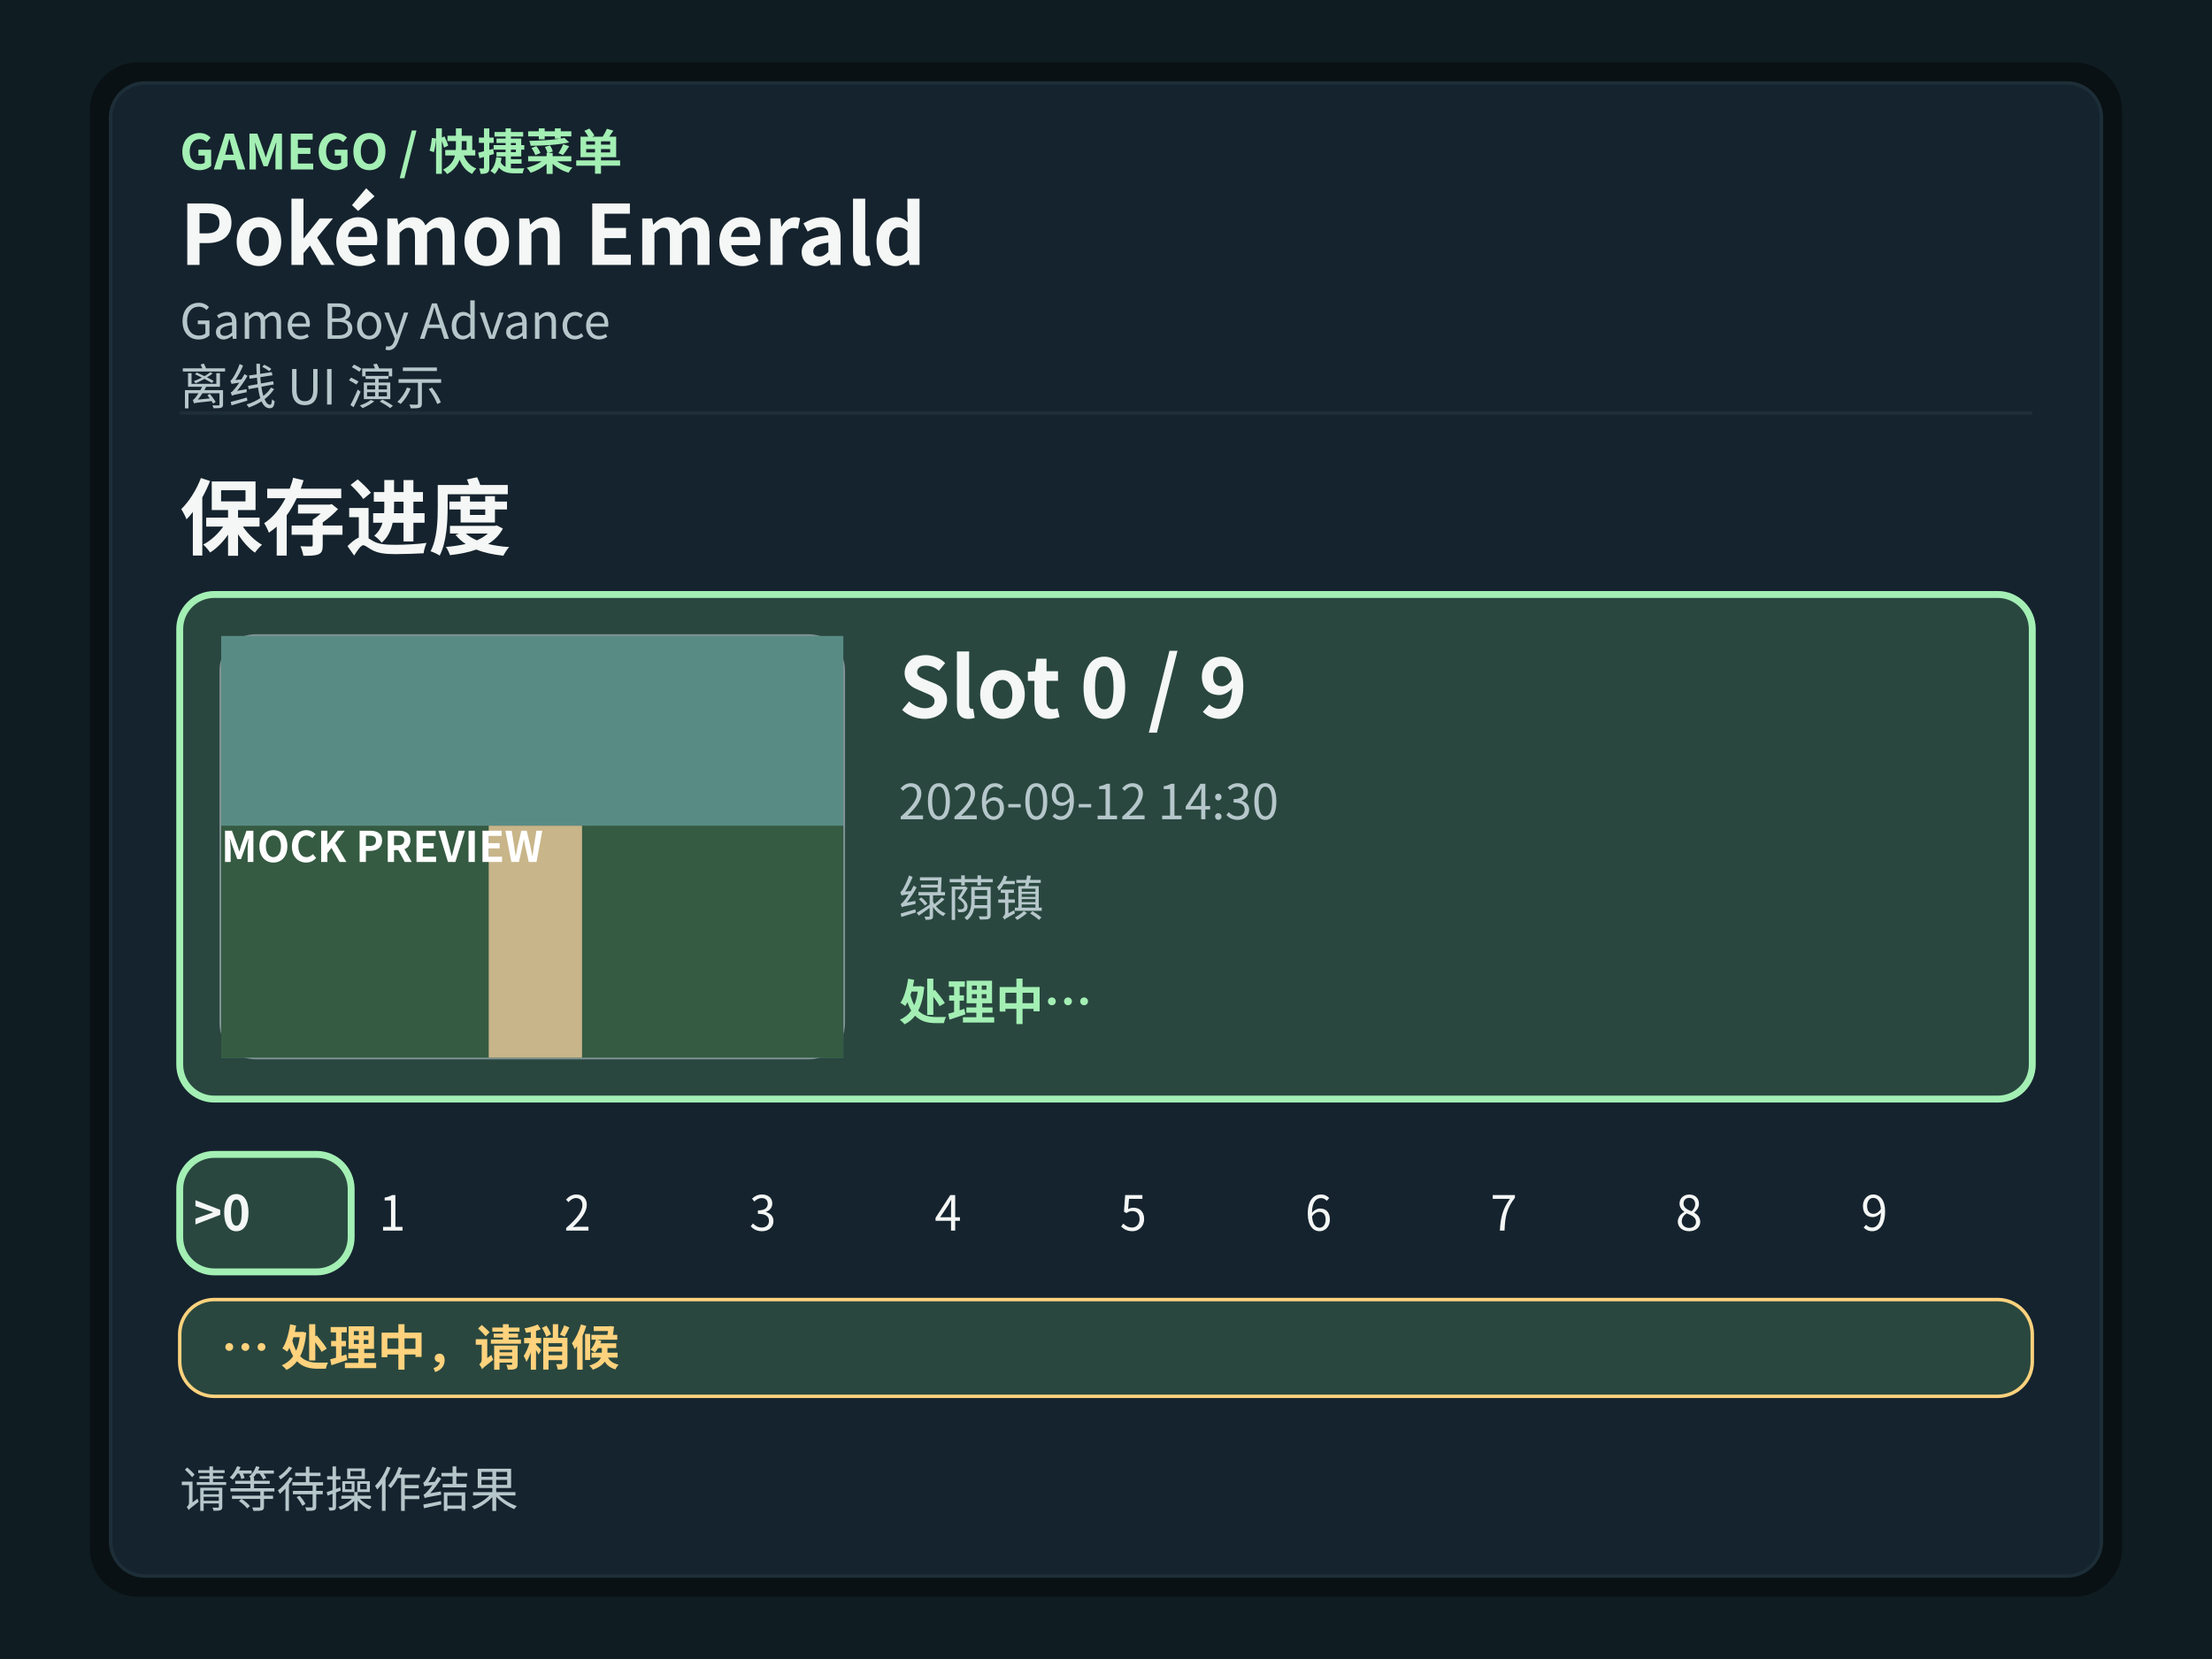
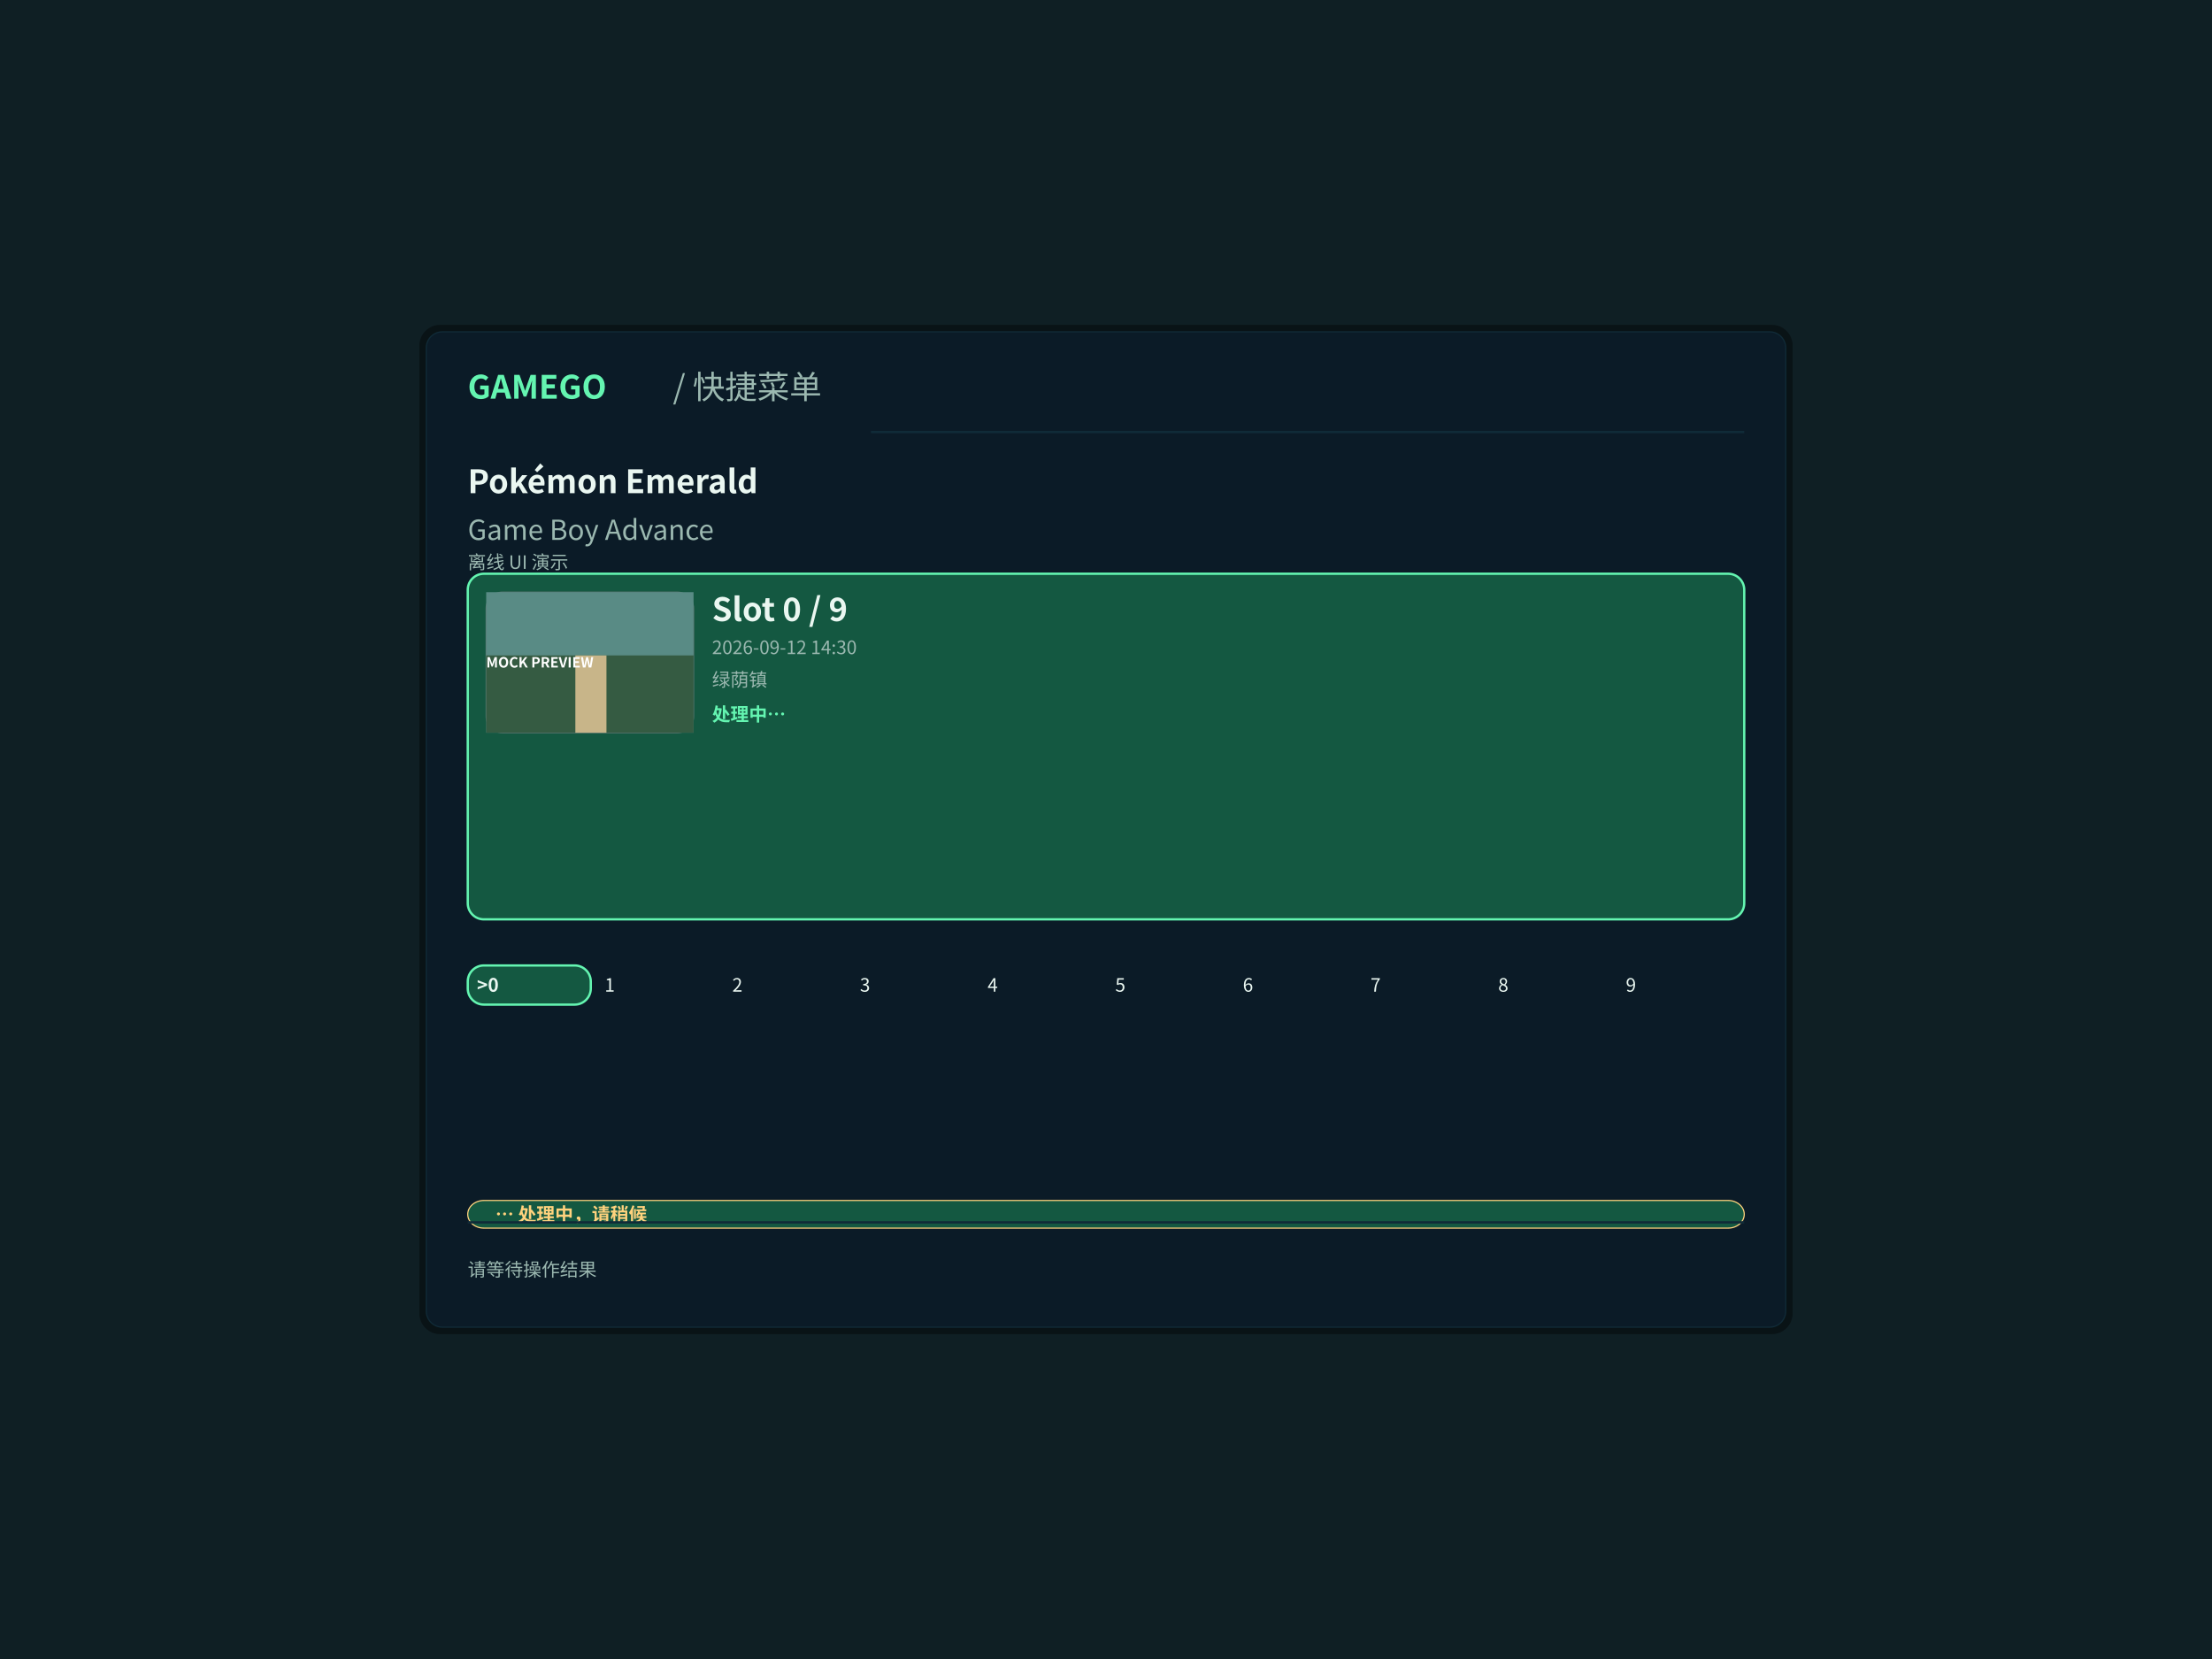
<svg xmlns="http://www.w3.org/2000/svg" width="640" height="480" viewBox="0 0 640 480">
  <rect width="100%" height="100%" fill="#456657" />
-   <rect x="0" y="0" width="640" height="480" rx="0" fill="#071018" fill-opacity="0.851" stroke="#000000" stroke-opacity="0" stroke-width="0" />
-   <rect x="26" y="18" width="588" height="444" rx="14" fill="#000000" fill-opacity="0.4" stroke="#000000" stroke-opacity="0" stroke-width="0" />
-   <rect x="32" y="24" width="576" height="432" rx="10" fill="#15232e" fill-opacity="1" stroke="#1d2e38" stroke-opacity="1" stroke-width="1" />
+   <rect x="0" y="0" width="640" height="480" rx="0" fill="#07131c" fill-opacity="0.851" stroke="#000000" stroke-opacity="0" stroke-width="0" />
+   <rect x="121.333" y="94" width="397.333" height="292" rx="6" fill="#000000" fill-opacity="0.4" stroke="#000000" stroke-opacity="0" stroke-width="0" />
+   <rect x="123.333" y="96" width="393.333" height="288" rx="4.667" fill="#0b1b27" fill-opacity="1" stroke="#102b38" stroke-opacity="1" stroke-width="0.333" />
  <defs>
    <clipPath id="c0">
-       <rect x="52" y="36" width="536" height="16" />
+       <rect x="135.333" y="106.667" width="56.667" height="10.667" />
    </clipPath>
  </defs>
-   <text x="52" y="49.04" fill="#a3efb4" font-size="14" font-weight="600" font-family="PingFang SC,Noto Sans CJK SC,sans-serif" clip-path="url(#c0)">GAMEGO  /  快捷菜单</text>
+   <text x="135.333" y="115.36" fill="#64f5b1" font-size="9.333" font-weight="600" font-family="PingFang SC,Noto Sans CJK SC,sans-serif" clip-path="url(#c0)">GAMEGO</text>
  <defs>
    <clipPath id="c1">
-       <rect x="52" y="54" width="536" height="28" />
+       <rect x="194.667" y="106.667" width="310" height="10.667" />
    </clipPath>
  </defs>
-   <text x="52" y="76.64" fill="#f4f7f5" font-size="24" font-weight="600" font-family="PingFang SC,Noto Sans CJK SC,sans-serif" clip-path="url(#c1)">Pokémon Emerald</text>
+   <text x="194.667" y="115.36" fill="#9bb8b0" font-size="9.333" font-weight="400" font-family="PingFang SC,Noto Sans CJK SC,sans-serif" clip-path="url(#c1)">/  快捷菜单</text>
+   <rect x="252" y="124.667" width="252.667" height="0.667" rx="0" fill="#102b38" fill-opacity="1" stroke="#000000" stroke-opacity="0" stroke-width="0" />
  <defs>
    <clipPath id="c2">
-       <rect x="52" y="84" width="536" height="18" />
+       <rect x="135.333" y="132.667" width="369.333" height="13.333" />
    </clipPath>
  </defs>
-   <text x="52" y="98.04" fill="#b6c7cb" font-size="14" font-weight="400" font-family="PingFang SC,Noto Sans CJK SC,sans-serif" clip-path="url(#c2)">Game Boy Advance</text>
+   <text x="135.333" y="142.693" fill="#eaf7f1" font-size="9.333" font-weight="600" font-family="PingFang SC,Noto Sans CJK SC,sans-serif" clip-path="url(#c2)">Pokémon Emerald</text>
  <defs>
    <clipPath id="c3">
-       <rect x="52" y="104" width="536" height="16" />
+       <rect x="135.333" y="148" width="369.333" height="10.667" />
    </clipPath>
  </defs>
-   <text x="52" y="117.04" fill="#b6c7cb" font-size="14" font-weight="400" font-family="PingFang SC,Noto Sans CJK SC,sans-serif" clip-path="url(#c3)">离线 UI 演示</text>
-   <rect x="52" y="119" width="536" height="1" rx="0" fill="#1d2e38" fill-opacity="1" stroke="#000000" stroke-opacity="0" stroke-width="0" />
+   <text x="135.333" y="156.213" fill="#9bb8b0" font-size="8" font-weight="400" font-family="PingFang SC,Noto Sans CJK SC,sans-serif" clip-path="url(#c3)">Game Boy Advance</text>
  <defs>
    <clipPath id="c4">
-       <rect x="52" y="132" width="536" height="36" />
+       <rect x="135.333" y="158.667" width="369.333" height="8" />
    </clipPath>
  </defs>
-   <text x="52" y="158.64" fill="#f4f7f5" font-size="24" font-weight="600" font-family="PingFang SC,Noto Sans CJK SC,sans-serif" clip-path="url(#c4)">保存进度</text>
-   <rect x="52" y="172" width="536" height="146" rx="10" fill="#29473f" fill-opacity="1" stroke="#a3efb4" stroke-opacity="1" stroke-width="2" />
-   <rect x="64" y="184" width="180" height="122" rx="10" fill="#071018" fill-opacity="0.851" stroke="#829397" stroke-opacity="1" stroke-width="1" />
-   <rect x="64" y="184" width="180" height="122" rx="0" fill="#598b85" fill-opacity="1" stroke="#000000" stroke-opacity="0" stroke-width="0" />
-   <rect x="64" y="238.9" width="180" height="67.1" rx="0" fill="#355b42" fill-opacity="1" stroke="#000000" stroke-opacity="0" stroke-width="0" />
-   <rect x="141.4" y="238.9" width="27" height="67.1" rx="0" fill="#c8b589" fill-opacity="1" stroke="#000000" stroke-opacity="0" stroke-width="0" />
+   <text x="135.333" y="164.587" fill="#9bb8b0" font-size="5.333" font-weight="400" font-family="PingFang SC,Noto Sans CJK SC,sans-serif" clip-path="url(#c4)">离线 UI 演示</text>
  <defs>
    <clipPath id="c5">
-       <rect x="64" y="184" width="180" height="122" />
+       <rect x="135.333" y="166" width="369.333" height="25.333" />
    </clipPath>
  </defs>
-   <text x="64" y="249.392" fill="#ffffff" font-size="12.2" font-weight="600" font-family="PingFang SC,Noto Sans CJK SC,sans-serif" clip-path="url(#c5)">MOCK PREVIEW</text>
+   <text x="135.333" y="182.027" fill="#eaf7f1" font-size="9.333" font-weight="600" font-family="PingFang SC,Noto Sans CJK SC,sans-serif" clip-path="url(#c5)">保存进度</text>
+   <rect x="135.333" y="166" width="369.333" height="100" rx="4.667" fill="#145841" fill-opacity="1" stroke="#64f5b1" stroke-opacity="1" stroke-width="0.667" />
+   <rect x="140.667" y="171.333" width="60" height="40.667" rx="4.667" fill="#07131c" fill-opacity="0.851" stroke="#5f7774" stroke-opacity="1" stroke-width="0.333" />
+   <rect x="140.667" y="171.333" width="60" height="40.667" rx="0" fill="#598b85" fill-opacity="1" stroke="#000000" stroke-opacity="0" stroke-width="0" />
+   <rect x="140.667" y="189.633" width="60" height="22.367" rx="0" fill="#355b42" fill-opacity="1" stroke="#000000" stroke-opacity="0" stroke-width="0" />
+   <rect x="166.467" y="189.633" width="9" height="22.367" rx="0" fill="#c8b589" fill-opacity="1" stroke="#000000" stroke-opacity="0" stroke-width="0" />
  <defs>
    <clipPath id="c6">
-       <rect x="260" y="184" width="316" height="30" />
+       <rect x="140.667" y="171.333" width="60" height="40.667" />
    </clipPath>
  </defs>
-   <text x="260" y="207.64" fill="#f4f7f5" font-size="24" font-weight="600" font-family="PingFang SC,Noto Sans CJK SC,sans-serif" clip-path="url(#c6)">Slot 0  /  9</text>
+   <text x="140.667" y="193.131" fill="#ffffff" font-size="4.067" font-weight="600" font-family="PingFang SC,Noto Sans CJK SC,sans-serif" clip-path="url(#c6)">MOCK PREVIEW</text>
  <defs>
    <clipPath id="c7">
-       <rect x="260" y="220" width="316" height="24" />
+       <rect x="206" y="171.333" width="298.667" height="10" />
    </clipPath>
  </defs>
-   <text x="260" y="237.04" fill="#b6c7cb" font-size="14" font-weight="400" font-family="PingFang SC,Noto Sans CJK SC,sans-serif" clip-path="url(#c7)">2026-09-12 14:30</text>
+   <text x="206" y="179.693" fill="#eaf7f1" font-size="9.333" font-weight="600" font-family="PingFang SC,Noto Sans CJK SC,sans-serif" clip-path="url(#c7)">Slot 0  /  9</text>
  <defs>
    <clipPath id="c8">
-       <rect x="260" y="248" width="316" height="24" />
+       <rect x="206" y="183.333" width="298.667" height="8" />
    </clipPath>
  </defs>
-   <text x="260" y="265.04" fill="#b6c7cb" font-size="14" font-weight="400" font-family="PingFang SC,Noto Sans CJK SC,sans-serif" clip-path="url(#c8)">绿荫镇</text>
+   <text x="206" y="189.253" fill="#9bb8b0" font-size="5.333" font-weight="400" font-family="PingFang SC,Noto Sans CJK SC,sans-serif" clip-path="url(#c8)">2026-09-12 14:30</text>
  <defs>
    <clipPath id="c9">
-       <rect x="260" y="278" width="316" height="24" />
+       <rect x="206" y="192.667" width="298.667" height="8" />
    </clipPath>
  </defs>
-   <text x="260" y="295.04" fill="#a3efb4" font-size="14" font-weight="600" font-family="PingFang SC,Noto Sans CJK SC,sans-serif" clip-path="url(#c9)">处理中…</text>
-   <rect x="52" y="334" width="49.6" height="34" rx="10" fill="#29473f" fill-opacity="1" stroke="#a3efb4" stroke-opacity="1" stroke-width="2" />
+   <text x="206" y="198.587" fill="#9bb8b0" font-size="5.333" font-weight="400" font-family="PingFang SC,Noto Sans CJK SC,sans-serif" clip-path="url(#c9)">绿荫镇</text>
  <defs>
    <clipPath id="c10">
-       <rect x="56" y="334" width="41.6" height="34" />
+       <rect x="206" y="202.667" width="298.667" height="8" />
    </clipPath>
  </defs>
-   <text x="56" y="356.04" fill="#f4f7f5" font-size="14" font-weight="600" font-family="PingFang SC,Noto Sans CJK SC,sans-serif" clip-path="url(#c10)">&gt;0 </text>
-   <rect x="105.6" y="334" width="49.6" height="34" rx="10" fill="#15232e" fill-opacity="1" stroke="#000000" stroke-opacity="0" stroke-width="0" />
+   <text x="206" y="208.587" fill="#64f5b1" font-size="5.333" font-weight="600" font-family="PingFang SC,Noto Sans CJK SC,sans-serif" clip-path="url(#c10)">处理中…</text>
+   <rect x="135.333" y="279.333" width="35.6" height="11.333" rx="4.667" fill="#145841" fill-opacity="1" stroke="#64f5b1" stroke-opacity="1" stroke-width="0.667" />
  <defs>
    <clipPath id="c11">
-       <rect x="109.6" y="334" width="41.6" height="34" />
+       <rect x="138" y="279.333" width="30.267" height="11.333" />
    </clipPath>
  </defs>
-   <text x="109.6" y="356.04" fill="#f4f7f5" font-size="14" font-weight="400" font-family="PingFang SC,Noto Sans CJK SC,sans-serif" clip-path="url(#c11)"> 1 </text>
-   <rect x="159.2" y="334" width="49.6" height="34" rx="10" fill="#15232e" fill-opacity="1" stroke="#000000" stroke-opacity="0" stroke-width="0" />
+   <text x="138" y="286.92" fill="#eaf7f1" font-size="5.333" font-weight="600" font-family="PingFang SC,Noto Sans CJK SC,sans-serif" clip-path="url(#c11)">&gt;0 </text>
+   <rect x="172.267" y="279.333" width="35.6" height="11.333" rx="4.667" fill="#0b1b27" fill-opacity="1" stroke="#000000" stroke-opacity="0" stroke-width="0" />
  <defs>
    <clipPath id="c12">
-       <rect x="163.2" y="334" width="41.6" height="34" />
+       <rect x="174.933" y="279.333" width="30.267" height="11.333" />
    </clipPath>
  </defs>
-   <text x="163.2" y="356.04" fill="#f4f7f5" font-size="14" font-weight="400" font-family="PingFang SC,Noto Sans CJK SC,sans-serif" clip-path="url(#c12)"> 2 </text>
-   <rect x="212.8" y="334" width="49.6" height="34" rx="10" fill="#15232e" fill-opacity="1" stroke="#000000" stroke-opacity="0" stroke-width="0" />
+   <text x="174.933" y="286.92" fill="#eaf7f1" font-size="5.333" font-weight="400" font-family="PingFang SC,Noto Sans CJK SC,sans-serif" clip-path="url(#c12)"> 1 </text>
+   <rect x="209.2" y="279.333" width="35.6" height="11.333" rx="4.667" fill="#0b1b27" fill-opacity="1" stroke="#000000" stroke-opacity="0" stroke-width="0" />
  <defs>
    <clipPath id="c13">
-       <rect x="216.8" y="334" width="41.6" height="34" />
+       <rect x="211.867" y="279.333" width="30.267" height="11.333" />
    </clipPath>
  </defs>
-   <text x="216.8" y="356.04" fill="#f4f7f5" font-size="14" font-weight="400" font-family="PingFang SC,Noto Sans CJK SC,sans-serif" clip-path="url(#c13)"> 3 </text>
-   <rect x="266.4" y="334" width="49.6" height="34" rx="10" fill="#15232e" fill-opacity="1" stroke="#000000" stroke-opacity="0" stroke-width="0" />
+   <text x="211.867" y="286.92" fill="#eaf7f1" font-size="5.333" font-weight="400" font-family="PingFang SC,Noto Sans CJK SC,sans-serif" clip-path="url(#c13)"> 2 </text>
+   <rect x="246.133" y="279.333" width="35.6" height="11.333" rx="4.667" fill="#0b1b27" fill-opacity="1" stroke="#000000" stroke-opacity="0" stroke-width="0" />
  <defs>
    <clipPath id="c14">
-       <rect x="270.4" y="334" width="41.6" height="34" />
+       <rect x="248.8" y="279.333" width="30.267" height="11.333" />
    </clipPath>
  </defs>
-   <text x="270.4" y="356.04" fill="#f4f7f5" font-size="14" font-weight="400" font-family="PingFang SC,Noto Sans CJK SC,sans-serif" clip-path="url(#c14)"> 4 </text>
-   <rect x="320" y="334" width="49.6" height="34" rx="10" fill="#15232e" fill-opacity="1" stroke="#000000" stroke-opacity="0" stroke-width="0" />
+   <text x="248.8" y="286.92" fill="#eaf7f1" font-size="5.333" font-weight="400" font-family="PingFang SC,Noto Sans CJK SC,sans-serif" clip-path="url(#c14)"> 3 </text>
+   <rect x="283.067" y="279.333" width="35.6" height="11.333" rx="4.667" fill="#0b1b27" fill-opacity="1" stroke="#000000" stroke-opacity="0" stroke-width="0" />
  <defs>
    <clipPath id="c15">
-       <rect x="324" y="334" width="41.6" height="34" />
+       <rect x="285.733" y="279.333" width="30.267" height="11.333" />
    </clipPath>
  </defs>
-   <text x="324" y="356.04" fill="#f4f7f5" font-size="14" font-weight="400" font-family="PingFang SC,Noto Sans CJK SC,sans-serif" clip-path="url(#c15)"> 5 </text>
-   <rect x="373.6" y="334" width="49.6" height="34" rx="10" fill="#15232e" fill-opacity="1" stroke="#000000" stroke-opacity="0" stroke-width="0" />
+   <text x="285.733" y="286.92" fill="#eaf7f1" font-size="5.333" font-weight="400" font-family="PingFang SC,Noto Sans CJK SC,sans-serif" clip-path="url(#c15)"> 4 </text>
+   <rect x="320" y="279.333" width="35.6" height="11.333" rx="4.667" fill="#0b1b27" fill-opacity="1" stroke="#000000" stroke-opacity="0" stroke-width="0" />
  <defs>
    <clipPath id="c16">
-       <rect x="377.6" y="334" width="41.6" height="34" />
+       <rect x="322.667" y="279.333" width="30.267" height="11.333" />
    </clipPath>
  </defs>
-   <text x="377.6" y="356.04" fill="#f4f7f5" font-size="14" font-weight="400" font-family="PingFang SC,Noto Sans CJK SC,sans-serif" clip-path="url(#c16)"> 6 </text>
-   <rect x="427.2" y="334" width="49.6" height="34" rx="10" fill="#15232e" fill-opacity="1" stroke="#000000" stroke-opacity="0" stroke-width="0" />
+   <text x="322.667" y="286.92" fill="#eaf7f1" font-size="5.333" font-weight="400" font-family="PingFang SC,Noto Sans CJK SC,sans-serif" clip-path="url(#c16)"> 5 </text>
+   <rect x="356.933" y="279.333" width="35.6" height="11.333" rx="4.667" fill="#0b1b27" fill-opacity="1" stroke="#000000" stroke-opacity="0" stroke-width="0" />
  <defs>
    <clipPath id="c17">
-       <rect x="431.2" y="334" width="41.6" height="34" />
+       <rect x="359.6" y="279.333" width="30.267" height="11.333" />
    </clipPath>
  </defs>
-   <text x="431.2" y="356.04" fill="#f4f7f5" font-size="14" font-weight="400" font-family="PingFang SC,Noto Sans CJK SC,sans-serif" clip-path="url(#c17)"> 7 </text>
-   <rect x="480.8" y="334" width="49.6" height="34" rx="10" fill="#15232e" fill-opacity="1" stroke="#000000" stroke-opacity="0" stroke-width="0" />
+   <text x="359.6" y="286.92" fill="#eaf7f1" font-size="5.333" font-weight="400" font-family="PingFang SC,Noto Sans CJK SC,sans-serif" clip-path="url(#c17)"> 6 </text>
+   <rect x="393.867" y="279.333" width="35.6" height="11.333" rx="4.667" fill="#0b1b27" fill-opacity="1" stroke="#000000" stroke-opacity="0" stroke-width="0" />
  <defs>
    <clipPath id="c18">
-       <rect x="484.8" y="334" width="41.6" height="34" />
+       <rect x="396.533" y="279.333" width="30.267" height="11.333" />
    </clipPath>
  </defs>
-   <text x="484.8" y="356.04" fill="#f4f7f5" font-size="14" font-weight="400" font-family="PingFang SC,Noto Sans CJK SC,sans-serif" clip-path="url(#c18)"> 8 </text>
-   <rect x="534.4" y="334" width="49.6" height="34" rx="10" fill="#15232e" fill-opacity="1" stroke="#000000" stroke-opacity="0" stroke-width="0" />
+   <text x="396.533" y="286.92" fill="#eaf7f1" font-size="5.333" font-weight="400" font-family="PingFang SC,Noto Sans CJK SC,sans-serif" clip-path="url(#c18)"> 7 </text>
+   <rect x="430.8" y="279.333" width="35.6" height="11.333" rx="4.667" fill="#0b1b27" fill-opacity="1" stroke="#000000" stroke-opacity="0" stroke-width="0" />
  <defs>
    <clipPath id="c19">
-       <rect x="538.4" y="334" width="41.6" height="34" />
+       <rect x="433.467" y="279.333" width="30.267" height="11.333" />
    </clipPath>
  </defs>
-   <text x="538.4" y="356.04" fill="#f4f7f5" font-size="14" font-weight="400" font-family="PingFang SC,Noto Sans CJK SC,sans-serif" clip-path="url(#c19)"> 9 </text>
-   <rect x="52" y="376" width="536" height="28" rx="10" fill="#29473f" fill-opacity="1" stroke="#ffd27d" stroke-opacity="1" stroke-width="1" />
+   <text x="433.467" y="286.92" fill="#eaf7f1" font-size="5.333" font-weight="400" font-family="PingFang SC,Noto Sans CJK SC,sans-serif" clip-path="url(#c19)"> 8 </text>
+   <rect x="467.733" y="279.333" width="35.6" height="11.333" rx="4.667" fill="#0b1b27" fill-opacity="1" stroke="#000000" stroke-opacity="0" stroke-width="0" />
  <defs>
    <clipPath id="c20">
-       <rect x="64" y="376" width="512" height="28" />
+       <rect x="470.4" y="279.333" width="30.267" height="11.333" />
    </clipPath>
  </defs>
-   <text x="64" y="395.04" fill="#ffd27d" font-size="14" font-weight="600" font-family="PingFang SC,Noto Sans CJK SC,sans-serif" clip-path="url(#c20)">… 处理中，请稍候</text>
+   <text x="470.4" y="286.92" fill="#eaf7f1" font-size="5.333" font-weight="400" font-family="PingFang SC,Noto Sans CJK SC,sans-serif" clip-path="url(#c20)"> 9 </text>
+   <rect x="135.333" y="347.333" width="369.333" height="8" rx="4.667" fill="#145841" fill-opacity="1" stroke="#ffd27d" stroke-opacity="1" stroke-width="0.333" />
  <defs>
    <clipPath id="c21">
-       <rect x="52" y="418" width="536" height="26" />
+       <rect x="143.333" y="347.333" width="353.333" height="8" />
    </clipPath>
  </defs>
-   <text x="52" y="436.04" fill="#b6c7cb" font-size="14" font-weight="400" font-family="PingFang SC,Noto Sans CJK SC,sans-serif" clip-path="url(#c21)">请等待操作结果</text>
+   <text x="143.333" y="353.253" fill="#ffd27d" font-size="5.333" font-weight="600" font-family="PingFang SC,Noto Sans CJK SC,sans-serif" clip-path="url(#c21)">… 处理中，请稍候</text>
+   <rect x="135.333" y="353.333" width="369.333" height="0.667" rx="0" fill="#102b38" fill-opacity="1" stroke="#000000" stroke-opacity="0" stroke-width="0" />
+   <defs>
+     <clipPath id="c22">
+       <rect x="135.333" y="359.333" width="369.333" height="16" />
+     </clipPath>
+   </defs>
+   <text x="135.333" y="369.253" fill="#9bb8b0" font-size="5.333" font-weight="400" font-family="PingFang SC,Noto Sans CJK SC,sans-serif" clip-path="url(#c22)">请等待操作结果</text>
</svg>
